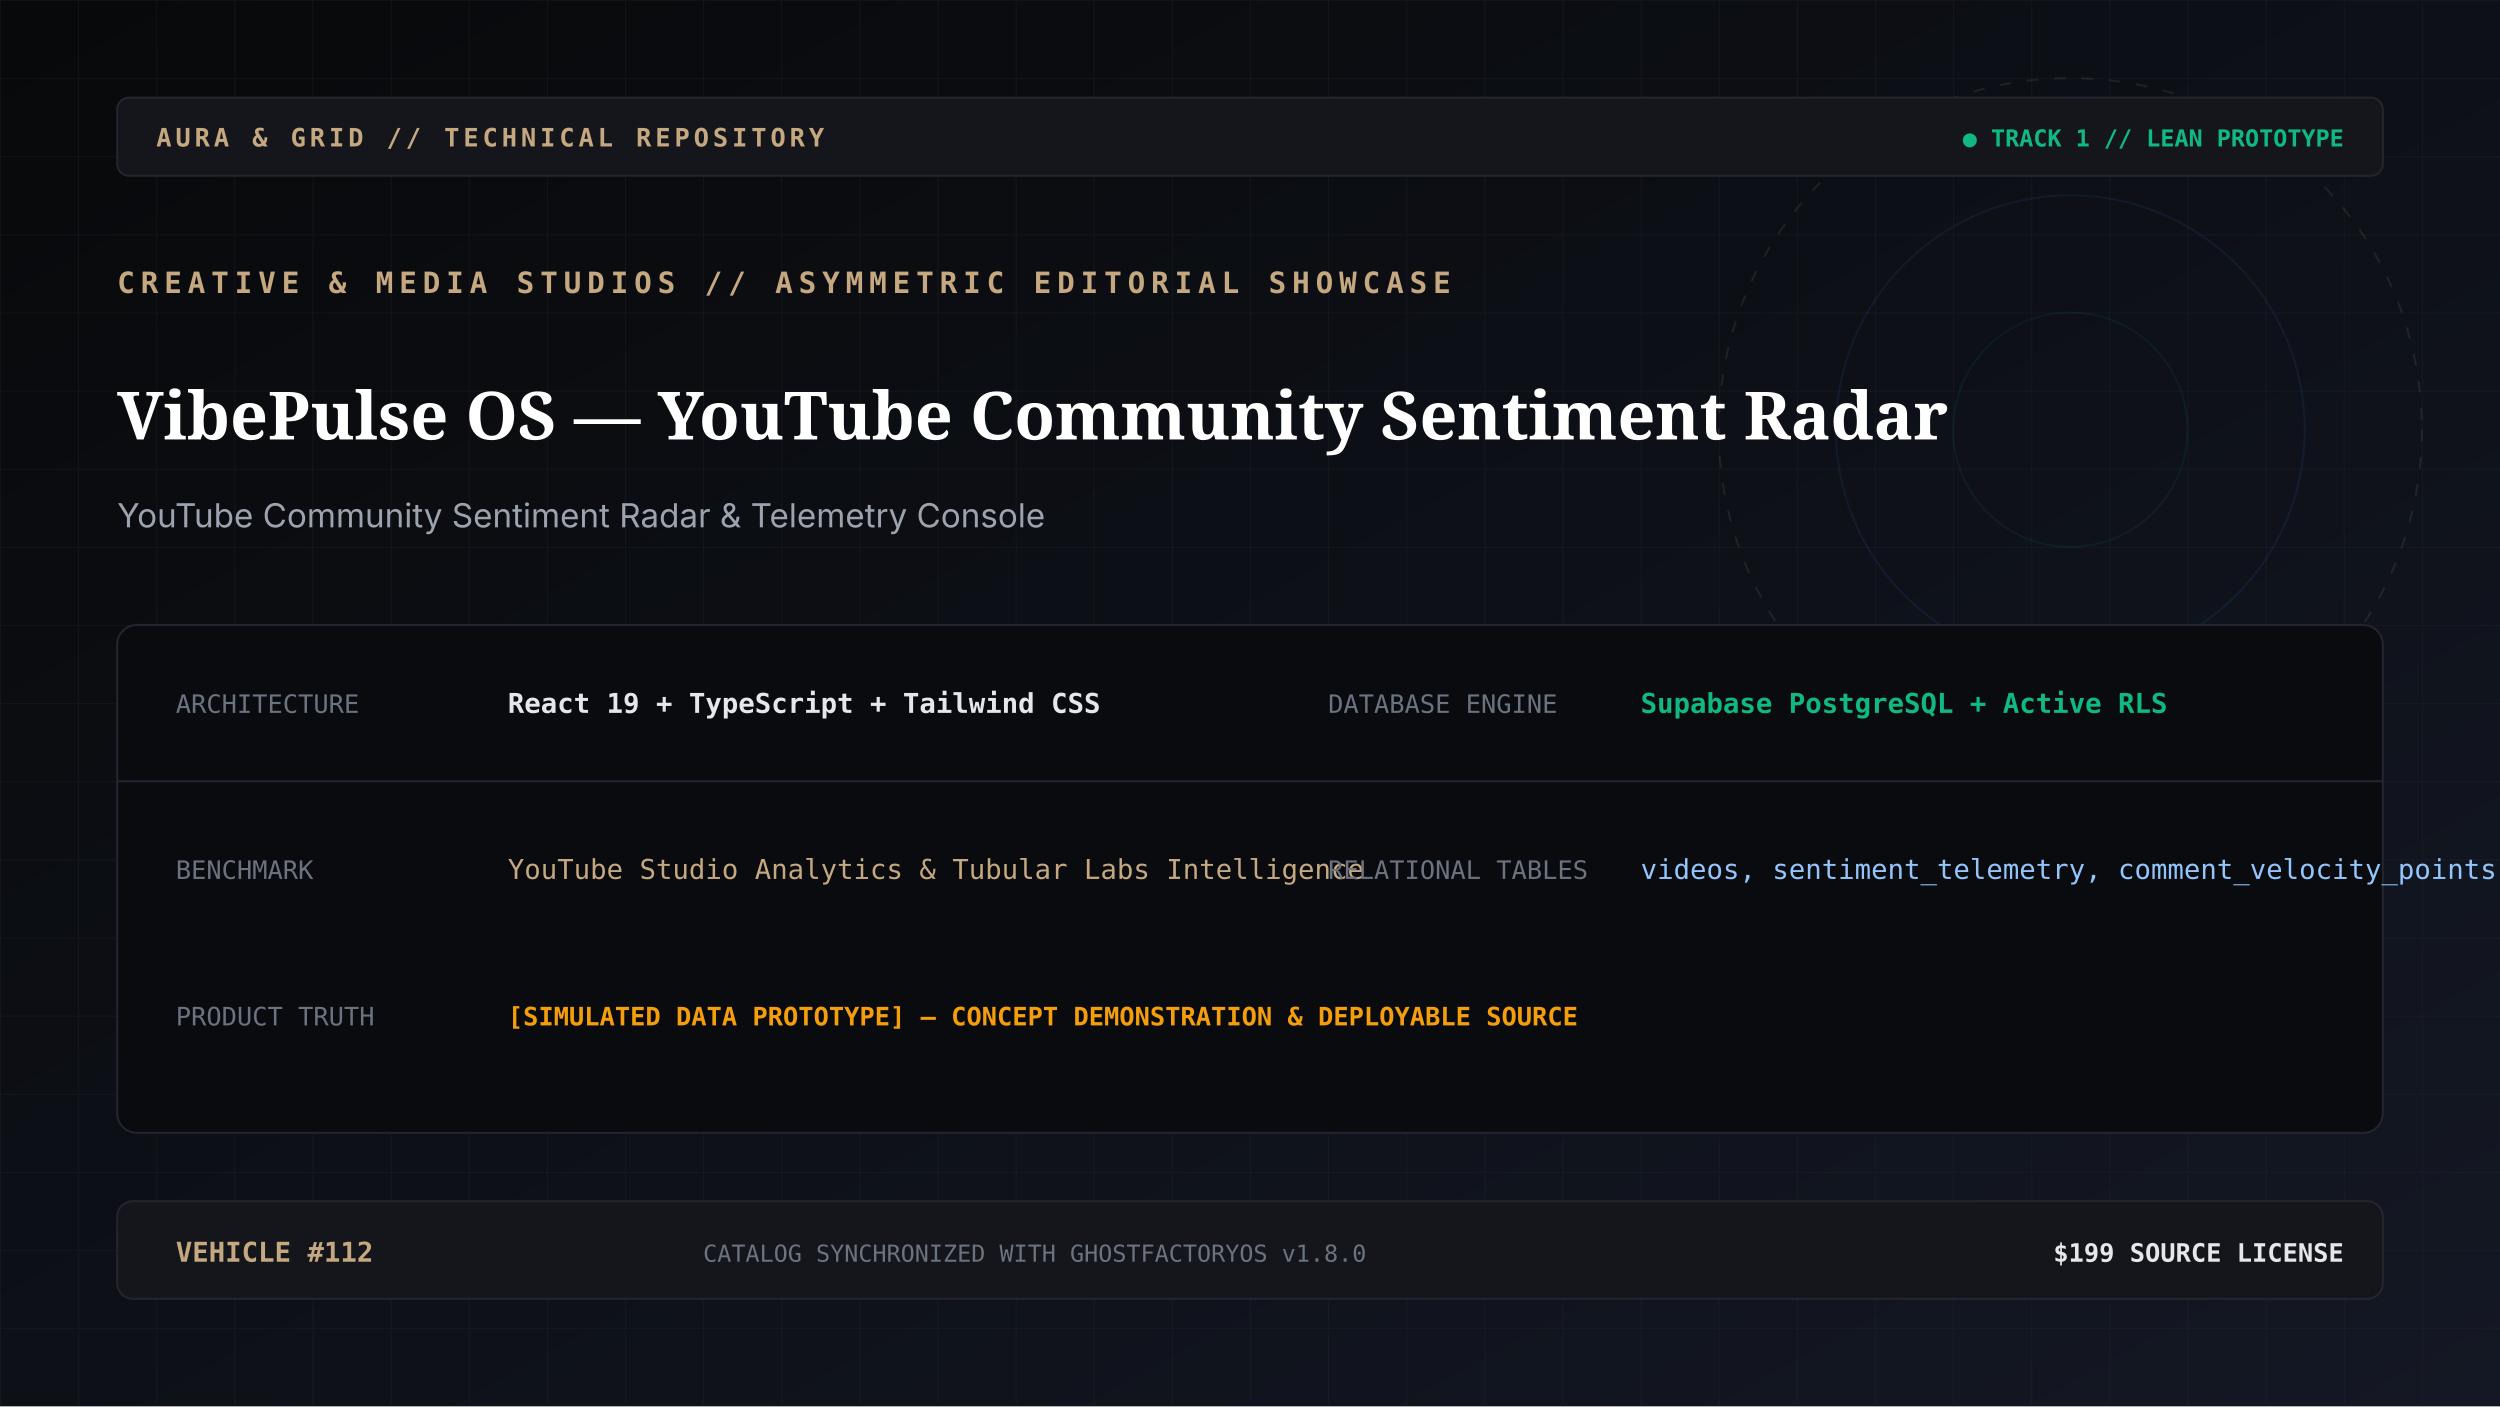
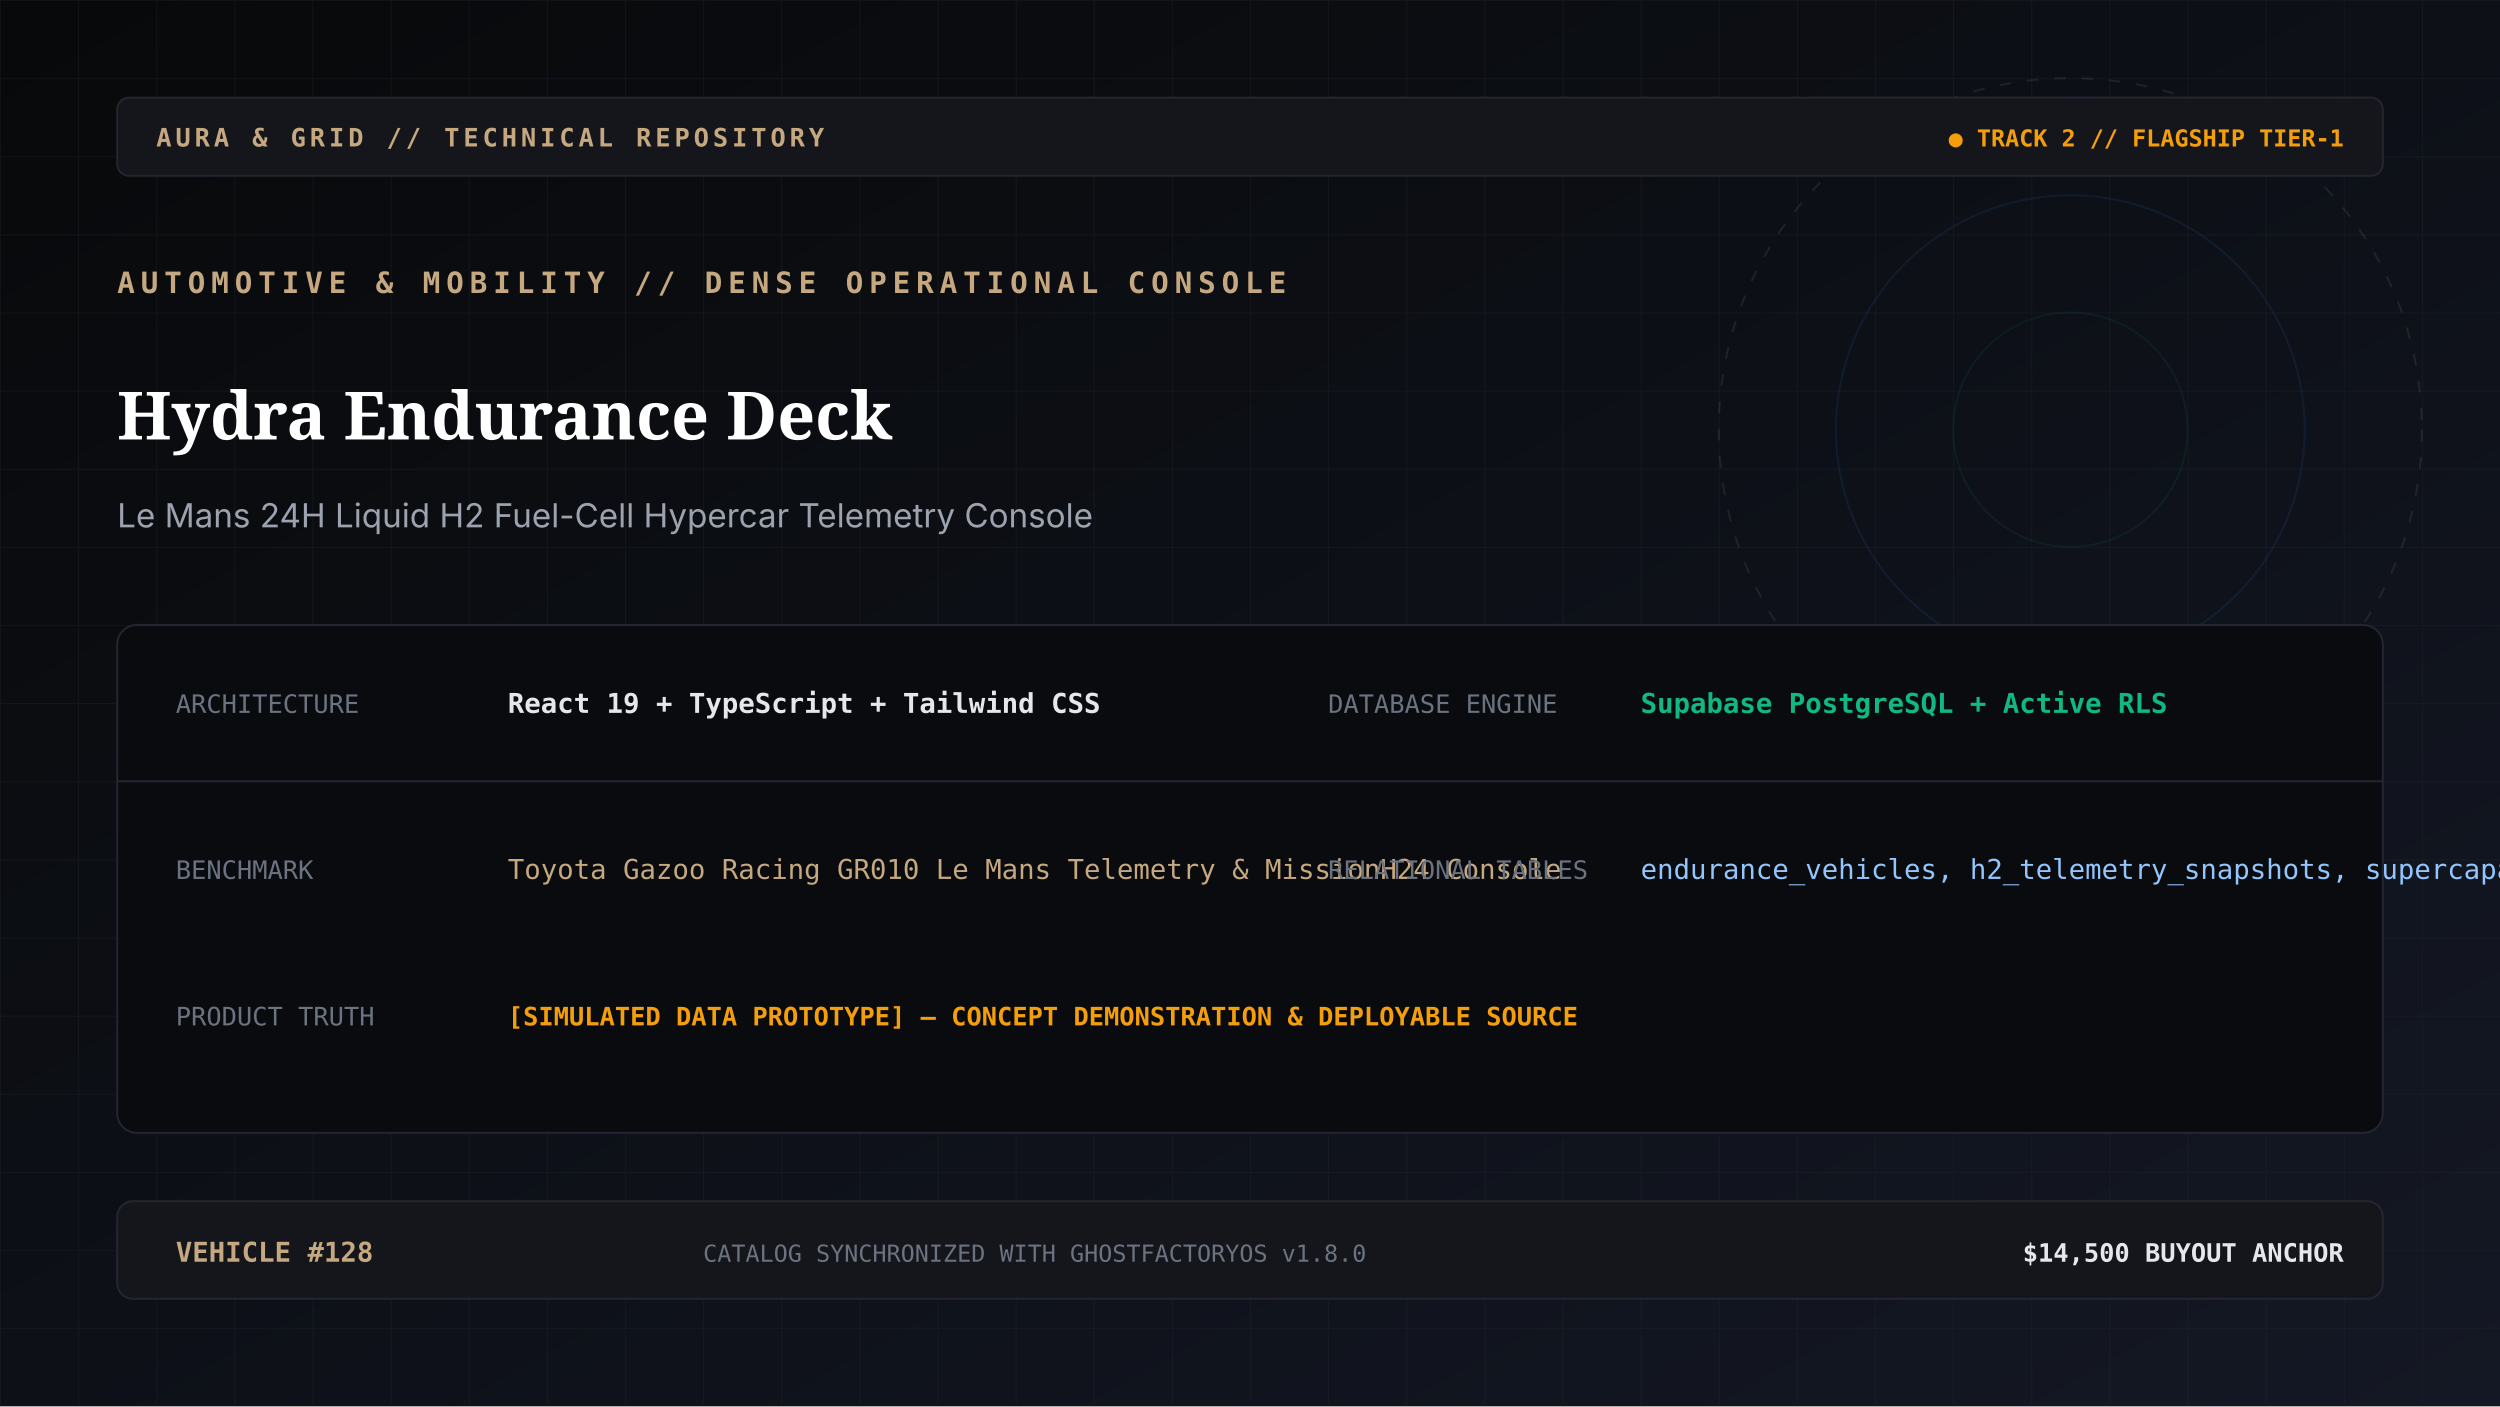
<svg xmlns="http://www.w3.org/2000/svg" width="1280" height="720" viewBox="0 0 1280 720">
  <defs>
-     <linearGradient id="bg-112" x1="0%" y1="0%" x2="100%" y2="100%">
+     <linearGradient id="bg-128" x1="0%" y1="0%" x2="100%" y2="100%">
      <stop offset="0%" stop-color="#08090A" />
      <stop offset="50%" stop-color="#0D1017" />
      <stop offset="100%" stop-color="#141824" />
    </linearGradient>
-     <pattern id="grid-112" width="40" height="40" patternUnits="userSpaceOnUse">
+     <pattern id="grid-128" width="40" height="40" patternUnits="userSpaceOnUse">
      <path d="M 40 0 L 0 0 0 40" fill="none" stroke="#232630" stroke-width="0.75" stroke-opacity="0.45" />
    </pattern>
  </defs>
-   <rect width="1280" height="720" fill="url(#bg-112)" />
-   <rect width="1280" height="720" fill="url(#grid-112)" />
+   <rect width="1280" height="720" fill="url(#bg-128)" />
+   <rect width="1280" height="720" fill="url(#grid-128)" />
  <circle cx="1060" cy="220" r="180" fill="none" stroke="#C5A880" stroke-width="1" stroke-opacity="0.12" stroke-dasharray="6 8" />
  <circle cx="1060" cy="220" r="120" fill="none" stroke="#3B82F6" stroke-width="1" stroke-opacity="0.1" />
  <circle cx="1060" cy="220" r="60" fill="none" stroke="#10B981" stroke-width="1" stroke-opacity="0.08" />
  <rect x="60" y="50" width="1160" height="40" fill="#14161C" rx="6" stroke="#232630" stroke-width="1" />
  <text x="80" y="75" fill="#C5A880" font-family="'JetBrains Mono', monospace" font-size="13" font-weight="600" letter-spacing="2">AURA &amp; GRID // TECHNICAL REPOSITORY</text>
-   <text x="1200" y="75" text-anchor="end" fill="#10B981" font-family="'JetBrains Mono', monospace" font-size="12" font-weight="bold">● TRACK 1 // LEAN PROTOTYPE</text>
-   <text x="60" y="150" fill="#C5A880" font-family="'JetBrains Mono', monospace" font-size="15" font-weight="bold" letter-spacing="3">CREATIVE &amp; MEDIA STUDIOS // ASYMMETRIC EDITORIAL SHOWCASE</text>
-   <text x="60" y="225" fill="#FFFFFF" font-family="'Playfair Display', Georgia, serif" font-size="34" font-weight="bold">VibePulse OS — YouTube Community Sentiment Radar</text>
-   <text x="60" y="270" fill="#9CA3AF" font-family="'Inter', sans-serif" font-size="17">YouTube Community Sentiment Radar &amp; Telemetry Console</text>
+   <text x="1200" y="75" text-anchor="end" fill="#F59E0B" font-family="'JetBrains Mono', monospace" font-size="12" font-weight="bold">● TRACK 2 // FLAGSHIP TIER-1</text>
+   <text x="60" y="150" fill="#C5A880" font-family="'JetBrains Mono', monospace" font-size="15" font-weight="bold" letter-spacing="3">AUTOMOTIVE &amp; MOBILITY // DENSE OPERATIONAL CONSOLE</text>
+   <text x="60" y="225" fill="#FFFFFF" font-family="'Playfair Display', Georgia, serif" font-size="34" font-weight="bold">Hydra Endurance Deck</text>
+   <text x="60" y="270" fill="#9CA3AF" font-family="'Inter', sans-serif" font-size="17">Le Mans 24H Liquid H2 Fuel-Cell Hypercar Telemetry Console</text>
  <rect x="60" y="320" width="1160" height="260" fill="#090B0E" rx="10" stroke="#232630" stroke-width="1" />
  <line x1="60" y1="400" x2="1220" y2="400" stroke="#232630" stroke-width="1" />
  <text x="90" y="365" fill="#6B7280" font-family="'JetBrains Mono', monospace" font-size="13">ARCHITECTURE</text>
  <text x="260" y="365" fill="#E5E7EB" font-family="'JetBrains Mono', monospace" font-size="14" font-weight="bold">React 19 + TypeScript + Tailwind CSS</text>
  <text x="680" y="365" fill="#6B7280" font-family="'JetBrains Mono', monospace" font-size="13">DATABASE ENGINE</text>
  <text x="840" y="365" fill="#10B981" font-family="'JetBrains Mono', monospace" font-size="14" font-weight="bold">Supabase PostgreSQL + Active RLS</text>
  <text x="90" y="450" fill="#6B7280" font-family="'JetBrains Mono', monospace" font-size="13">BENCHMARK</text>
-   <text x="260" y="450" fill="#C5A880" font-family="'JetBrains Mono', monospace" font-size="14">YouTube Studio Analytics &amp; Tubular Labs Intelligence</text>
+   <text x="260" y="450" fill="#C5A880" font-family="'JetBrains Mono', monospace" font-size="14">Toyota Gazoo Racing GR010 Le Mans Telemetry &amp; MissionH24 Console</text>
  <text x="680" y="450" fill="#6B7280" font-family="'JetBrains Mono', monospace" font-size="13">RELATIONAL TABLES</text>
-   <text x="840" y="450" fill="#93C5FD" font-family="'JetBrains Mono', monospace" font-size="14">videos, sentiment_telemetry, comment_velocity_points, mined_comments</text>
+   <text x="840" y="450" fill="#93C5FD" font-family="'JetBrains Mono', monospace" font-size="14">endurance_vehicles, h2_telemetry_snapshots, supercapacitor_cycle_logs, stint_strategy_records</text>
  <text x="90" y="525" fill="#6B7280" font-family="'JetBrains Mono', monospace" font-size="13">PRODUCT TRUTH</text>
  <text x="260" y="525" fill="#F59E0B" font-family="'JetBrains Mono', monospace" font-size="13" font-weight="600">[SIMULATED DATA PROTOTYPE] — CONCEPT DEMONSTRATION &amp; DEPLOYABLE SOURCE</text>
  <rect x="60" y="615" width="1160" height="50" fill="#14161C" rx="8" stroke="#232630" stroke-width="1" />
-   <text x="90" y="646" fill="#C5A880" font-family="'JetBrains Mono', monospace" font-size="14" font-weight="bold">VEHICLE #112</text>
+   <text x="90" y="646" fill="#C5A880" font-family="'JetBrains Mono', monospace" font-size="14" font-weight="bold">VEHICLE #128</text>
  <text x="360" y="646" fill="#6B7280" font-family="'JetBrains Mono', monospace" font-size="12">CATALOG SYNCHRONIZED WITH GHOSTFACTORYOS v1.8.0</text>
-   <text x="1200" y="646" text-anchor="end" fill="#E5E7EB" font-family="'JetBrains Mono', monospace" font-size="13" font-weight="bold">$199 SOURCE LICENSE</text>
+   <text x="1200" y="646" text-anchor="end" fill="#E5E7EB" font-family="'JetBrains Mono', monospace" font-size="13" font-weight="bold">$14,500 BUYOUT ANCHOR</text>
</svg>
